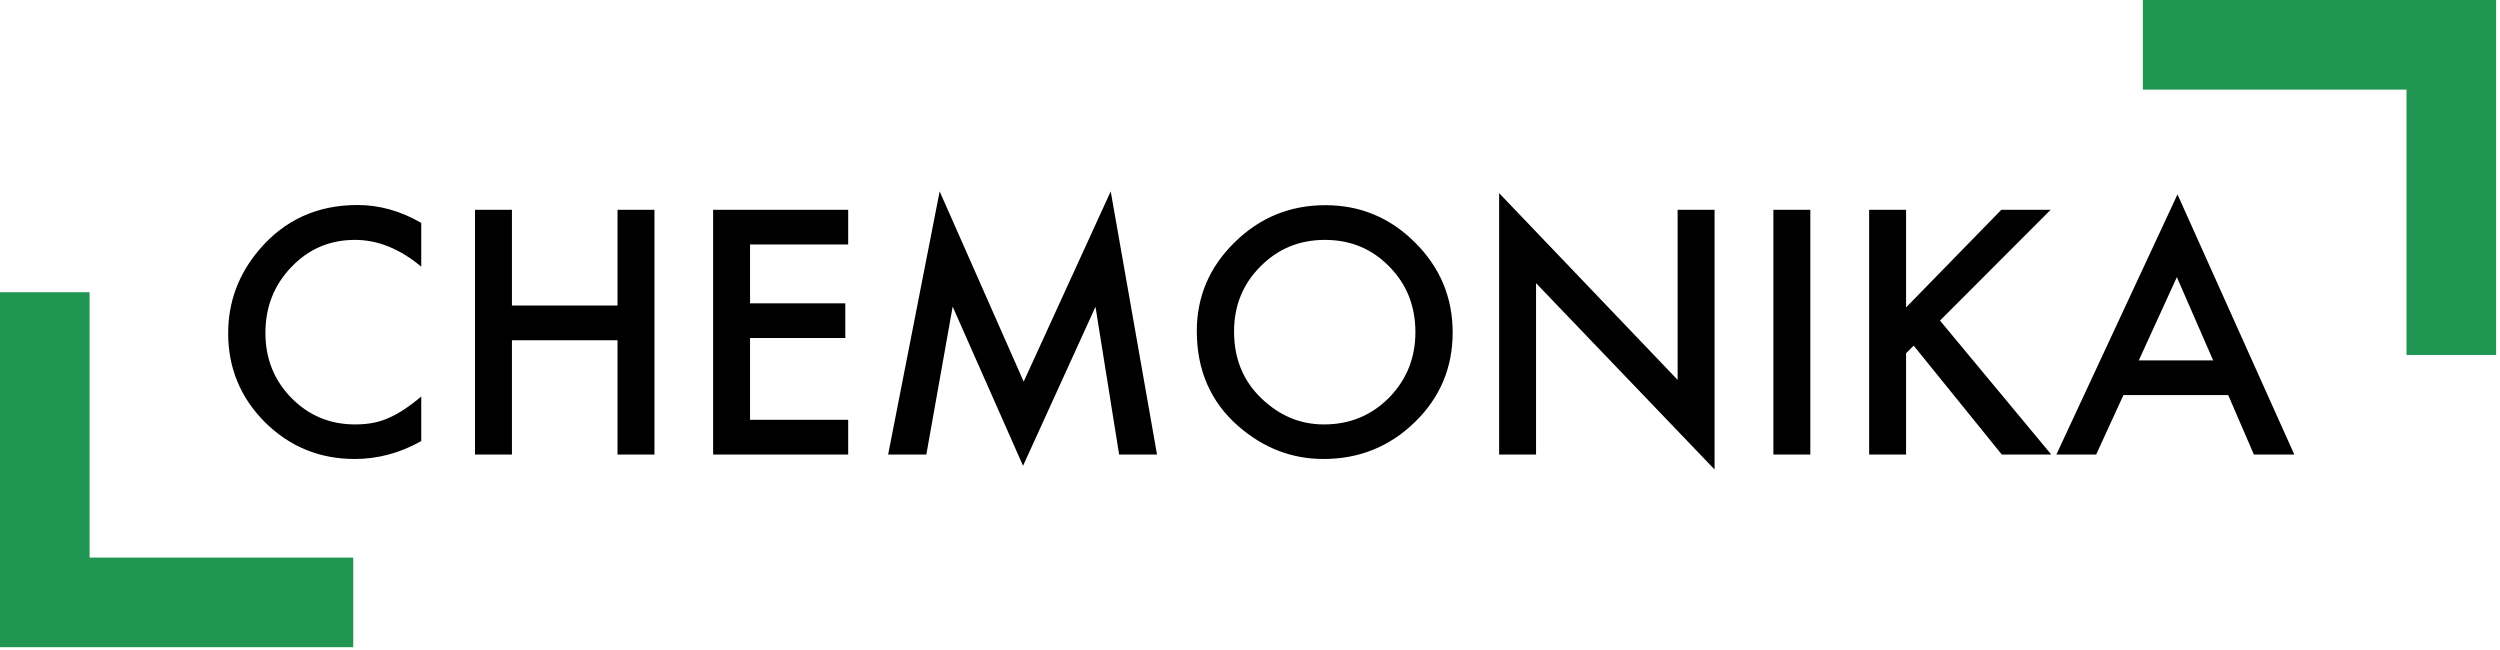
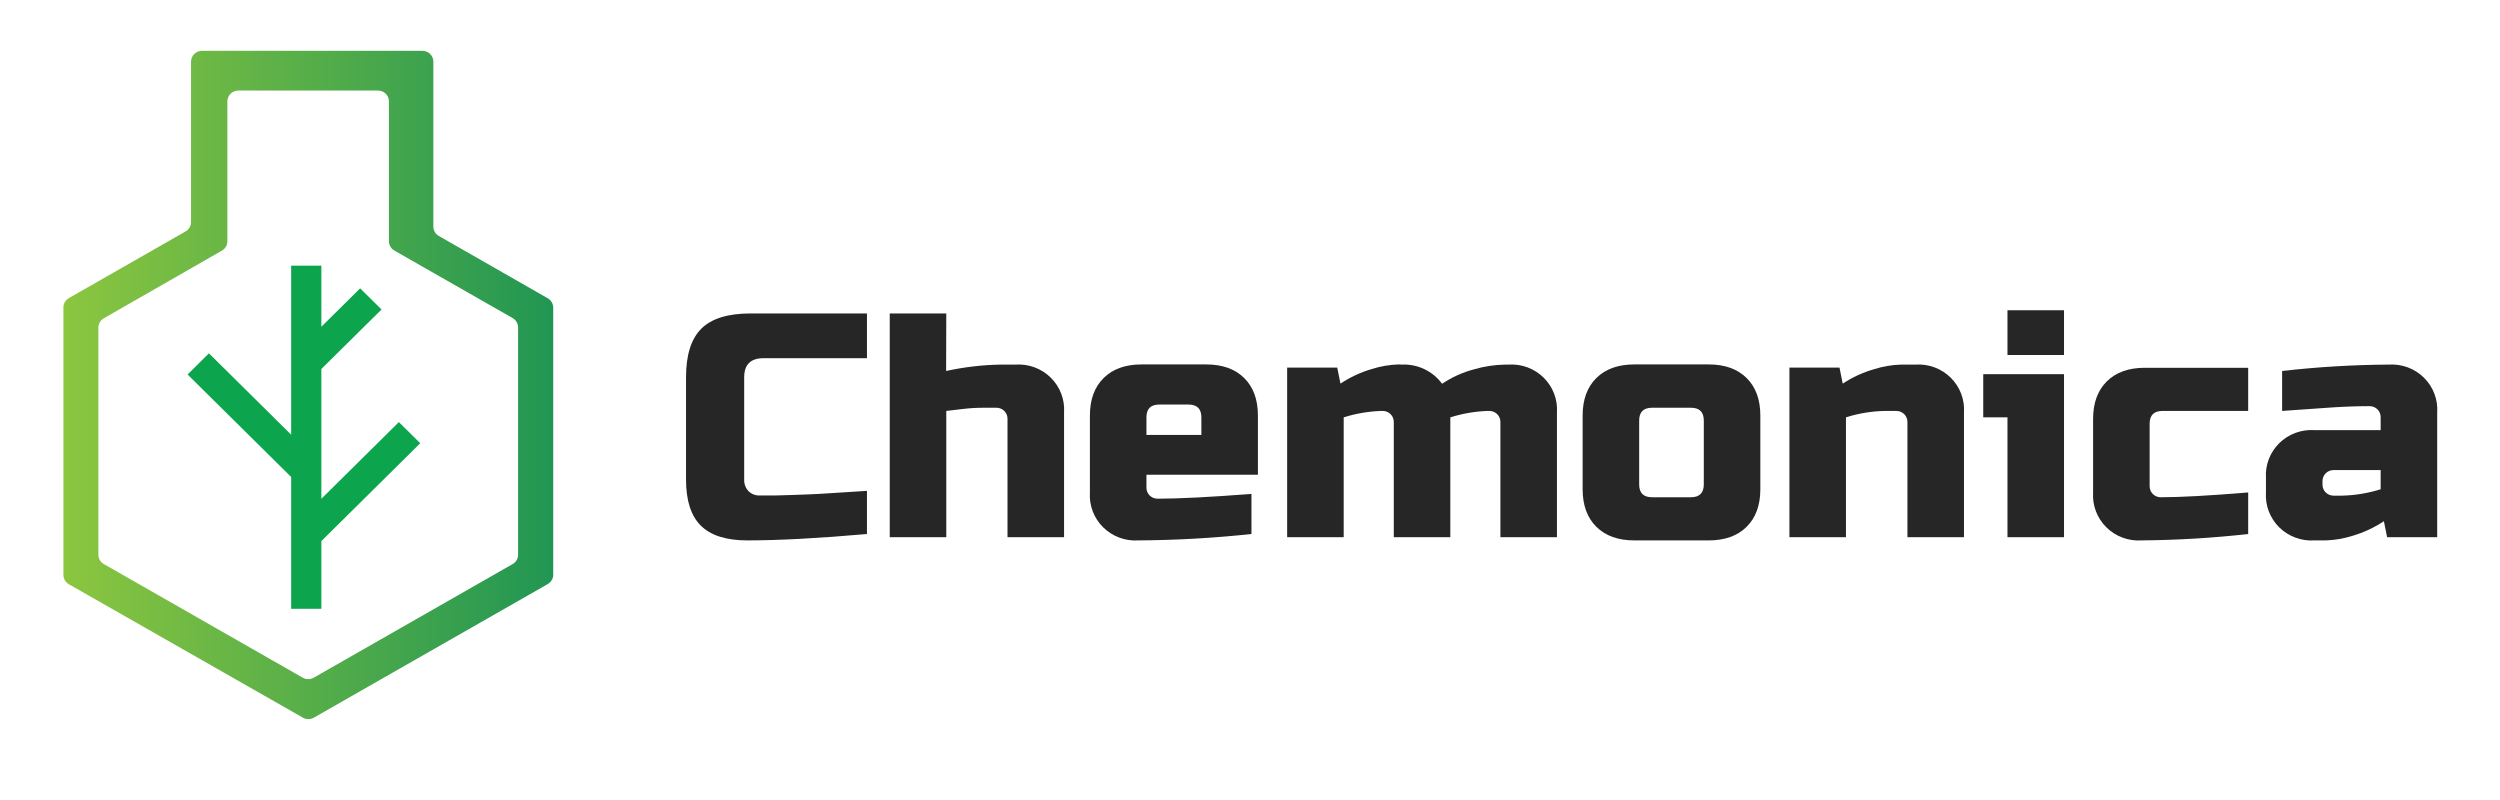
- <svg xmlns="http://www.w3.org/2000/svg" width="154" height="40" viewBox="0 0 154 40" fill="none">
-   <path d="M25.949 13.732V16.428C24.634 15.328 23.273 14.777 21.867 14.777C20.318 14.777 19.012 15.334 17.951 16.447C16.884 17.554 16.35 18.908 16.35 20.51C16.35 22.092 16.884 23.426 17.951 24.514C19.019 25.601 20.328 26.145 21.877 26.145C22.678 26.145 23.358 26.014 23.918 25.754C24.23 25.624 24.553 25.448 24.885 25.227C25.223 25.005 25.578 24.738 25.949 24.426V27.17C24.647 27.906 23.28 28.273 21.848 28.273C19.693 28.273 17.854 27.521 16.33 26.018C14.813 24.501 14.055 22.671 14.055 20.529C14.055 18.609 14.69 16.896 15.959 15.393C17.521 13.55 19.543 12.629 22.023 12.629C23.378 12.629 24.686 12.997 25.949 13.732ZM31.535 18.82H38.039V12.922H40.315V28H38.039V20.959H31.535V28H29.26V12.922H31.535V18.82ZM52.248 15.06H46.203V18.684H52.072V20.822H46.203V25.861H52.248V28H43.928V12.922H52.248V15.06ZM54.709 28L57.883 11.789L63.059 23.508L68.42 11.789L71.272 28H68.938L67.482 18.898L63.02 28.693L58.684 18.889L57.062 28H54.709ZM73.723 20.393C73.723 18.27 74.501 16.447 76.057 14.924C77.606 13.4 79.468 12.639 81.643 12.639C83.791 12.639 85.633 13.407 87.17 14.943C88.713 16.48 89.484 18.326 89.484 20.48C89.484 22.648 88.71 24.488 87.16 25.998C85.604 27.515 83.726 28.273 81.525 28.273C79.579 28.273 77.831 27.6 76.281 26.252C74.576 24.761 73.723 22.808 73.723 20.393ZM76.018 20.422C76.018 22.088 76.578 23.459 77.697 24.533C78.811 25.607 80.096 26.145 81.555 26.145C83.137 26.145 84.471 25.598 85.559 24.504C86.646 23.397 87.189 22.049 87.189 20.461C87.189 18.853 86.652 17.505 85.578 16.418C84.51 15.324 83.189 14.777 81.613 14.777C80.044 14.777 78.719 15.324 77.639 16.418C76.558 17.499 76.018 18.833 76.018 20.422ZM92.346 28V11.896L103.342 23.4V12.922H105.617V28.918L94.621 17.443V28H92.346ZM111.516 12.922V28H109.24V12.922H111.516ZM117.414 18.938L123.283 12.922H126.32L119.504 19.748L126.359 28H123.312L117.883 21.291L117.414 21.76V28H115.139V12.922H117.414V18.938ZM137.258 24.338H130.803L129.123 28H126.672L134.133 11.975L141.33 28H138.84L137.258 24.338ZM136.33 22.199L134.094 17.072L131.75 22.199H136.33Z" fill="black" />
-   <path fill-rule="evenodd" clip-rule="evenodd" d="M21.76 39.867L21.76 34.347L5.52 34.347L5.52 18L1.14484e-05 18L1.00193e-05 34.347L9.5484e-06 39.733L9.53674e-06 39.867L21.76 39.867Z" fill="#219653" />
-   <path fill-rule="evenodd" clip-rule="evenodd" d="M132 0V5.52H148.24V21.867H153.76V5.52V0.133V0H132Z" fill="#219653" />
+ <svg xmlns="http://www.w3.org/2000/svg" width="488" height="156" viewBox="0 0 488 156" fill="none">
+   <path d="M84.592 44.234V12.035C84.59 11.475 84.364 10.939 83.964 10.543C83.564 10.147 83.022 9.924 82.456 9.922H39.419C38.853 9.924 38.312 10.147 37.913 10.543C37.514 10.94 37.29 11.476 37.29 12.035V43.352C37.289 43.723 37.189 44.087 37.001 44.407C36.812 44.727 36.542 44.993 36.218 45.178L13.442 58.188C13.111 58.377 12.838 58.65 12.65 58.98C12.463 59.309 12.369 59.682 12.377 60.06V112.219C12.376 112.589 12.473 112.953 12.66 113.274C12.847 113.594 13.117 113.86 13.442 114.044L59.128 140.088C59.453 140.272 59.821 140.369 60.196 140.369C60.571 140.369 60.939 140.272 61.264 140.088L106.927 114.005C107.25 113.82 107.519 113.554 107.706 113.233C107.893 112.913 107.991 112.549 107.991 112.18V60.06C107.991 59.689 107.893 59.325 107.706 59.003C107.519 58.681 107.25 58.414 106.927 58.227L85.656 46.059C85.332 45.874 85.064 45.608 84.877 45.288C84.69 44.967 84.592 44.604 84.592 44.234ZM100.068 110.105L61.233 132.288C60.907 132.472 60.539 132.569 60.164 132.569C59.79 132.569 59.422 132.472 59.096 132.288L20.269 110.105C19.944 109.921 19.674 109.655 19.488 109.335C19.3 109.014 19.203 108.65 19.205 108.28V63.96C19.203 63.589 19.301 63.224 19.488 62.902C19.674 62.58 19.944 62.313 20.269 62.127L43.313 48.922C43.639 48.738 43.91 48.473 44.098 48.152C44.286 47.831 44.386 47.467 44.385 47.096V19.796C44.383 19.518 44.437 19.243 44.543 18.986C44.649 18.728 44.805 18.494 45.003 18.297C45.201 18.1 45.436 17.943 45.696 17.837C45.955 17.73 46.233 17.675 46.514 17.675H73.784C74.349 17.675 74.891 17.896 75.291 18.291C75.692 18.686 75.918 19.221 75.92 19.781V47.081C75.919 47.452 76.017 47.817 76.204 48.138C76.391 48.46 76.66 48.727 76.984 48.914L100.068 62.088C100.397 62.278 100.67 62.552 100.857 62.881C101.044 63.21 101.139 63.583 101.132 63.96V108.319C101.125 108.682 101.024 109.037 100.837 109.35C100.651 109.663 100.386 109.923 100.068 110.105Z" fill="url(#paint0_linear_212_0)" />
+   <path d="M169.231 104.239C159.86 105.066 152.081 105.482 145.895 105.487C141.775 105.487 138.748 104.53 136.813 102.617C134.879 100.703 133.912 97.698 133.912 93.6V73.663C133.912 69.295 134.911 66.123 136.908 64.147C138.905 62.171 142.111 61.183 146.526 61.183H169.231V69.919H149.049C146.526 69.919 145.265 71.167 145.265 73.663V93.6C145.246 94.017 145.311 94.433 145.457 94.824C145.604 95.215 145.828 95.574 146.116 95.878C146.402 96.157 146.742 96.376 147.116 96.521C147.49 96.666 147.89 96.734 148.292 96.72C149.175 96.72 150.145 96.72 151.193 96.72L154.473 96.626L157.91 96.502C159.069 96.455 160.559 96.377 162.388 96.252C164.217 96.127 166.495 95.979 169.231 95.815V104.239Z" fill="#262626" />
+   <path d="M184.683 72.415C188.206 71.644 191.798 71.226 195.405 71.167H198.243C199.507 71.085 200.775 71.27 201.96 71.711C203.146 72.152 204.223 72.839 205.118 73.725C206.014 74.611 206.708 75.677 207.154 76.85C207.6 78.023 207.787 79.277 207.704 80.527V104.863H196.667V81.775C196.674 81.486 196.622 81.199 196.514 80.931C196.405 80.663 196.243 80.419 196.036 80.215C195.831 80.009 195.585 79.847 195.314 79.74C195.042 79.632 194.751 79.582 194.459 79.591H192.252C190.787 79.581 189.322 79.664 187.868 79.841C186.544 80.005 185.503 80.129 184.715 80.215V104.863H173.678V61.183H184.715L184.683 72.415Z" fill="#262626" />
+   <path d="M244.284 104.239C236.952 105.025 229.584 105.442 222.209 105.487C220.945 105.57 219.678 105.385 218.492 104.943C217.307 104.502 216.23 103.816 215.334 102.929C214.438 102.043 213.744 100.978 213.299 99.805C212.853 98.632 212.665 97.378 212.749 96.127V81.12C212.749 78 213.642 75.556 215.429 73.788C217.216 72.02 219.687 71.136 222.84 71.136H235.454C238.607 71.136 241.078 72.02 242.865 73.788C244.652 75.556 245.545 78 245.545 81.12V92.664H223.786V95.16C223.778 95.449 223.83 95.736 223.939 96.005C224.047 96.273 224.209 96.517 224.416 96.721C224.622 96.925 224.869 97.086 225.14 97.193C225.411 97.3 225.702 97.352 225.994 97.344C230.156 97.344 236.253 97.032 244.284 96.408V104.239ZM226.309 78.967C224.622 78.967 223.786 79.794 223.786 81.463V84.895H234.508V81.463C234.508 79.794 233.664 78.967 231.985 78.967H226.309Z" fill="#262626" />
+   <path d="M273.611 71.167C275.136 71.095 276.655 71.4 278.031 72.053C279.407 72.707 280.598 73.689 281.495 74.911C283.421 73.621 285.553 72.661 287.802 72.072C289.76 71.508 291.786 71.204 293.825 71.167H294.455C295.719 71.085 296.987 71.27 298.172 71.711C299.358 72.152 300.435 72.839 301.331 73.725C302.226 74.611 302.92 75.677 303.366 76.85C303.812 78.023 304 79.277 303.916 80.527V104.863H292.879V82.399C292.886 82.11 292.834 81.823 292.726 81.555C292.618 81.286 292.456 81.043 292.249 80.838C292.043 80.634 291.796 80.473 291.525 80.366C291.254 80.259 290.963 80.208 290.671 80.215H290.356C287.893 80.307 285.453 80.727 283.103 81.463V104.863H272.066V82.399C272.073 82.11 272.021 81.823 271.913 81.555C271.805 81.286 271.643 81.043 271.436 80.838C271.23 80.634 270.983 80.473 270.712 80.366C270.441 80.259 270.15 80.208 269.858 80.215H269.543C267.08 80.307 264.64 80.727 262.29 81.463V104.863H251.253V71.76H261.029L261.659 74.88C263.531 73.634 265.583 72.677 267.746 72.041C269.45 71.497 271.222 71.192 273.012 71.136L273.611 71.167Z" fill="#262626" />
+   <path d="M343.618 95.503C343.618 98.623 342.725 101.067 340.938 102.835C339.151 104.603 336.68 105.487 333.527 105.487H319.021C315.868 105.487 313.397 104.603 311.61 102.835C309.823 101.067 308.93 98.623 308.93 95.503V81.12C308.93 78 309.823 75.556 311.61 73.788C313.397 72.02 315.868 71.136 319.021 71.136H333.527C336.68 71.136 339.151 72.02 340.938 73.788C342.725 75.556 343.618 78 343.618 81.12V95.503ZM332.581 82.087C332.581 80.418 331.737 79.591 330.058 79.591H322.49C320.803 79.591 319.967 80.418 319.967 82.087V94.567C319.967 96.229 320.803 97.063 322.49 97.063H330.058C331.735 97.063 332.576 96.231 332.581 94.567V82.087Z" fill="#262626" />
+   <path d="M367.9 80.215C365.33 80.268 362.781 80.688 360.332 81.463V104.863H349.295V71.76H359.07L359.701 74.88C361.58 73.643 363.637 72.697 365.803 72.072C367.507 71.528 369.28 71.223 371.069 71.167H373.908C375.172 71.085 376.439 71.27 377.625 71.711C378.81 72.152 379.887 72.839 380.783 73.725C381.678 74.611 382.373 75.677 382.818 76.85C383.264 78.023 383.452 79.277 383.368 80.527V104.863H372.331V82.399C372.338 82.11 372.286 81.823 372.178 81.555C372.07 81.286 371.908 81.043 371.701 80.838C371.495 80.634 371.248 80.473 370.977 80.366C370.706 80.259 370.415 80.208 370.123 80.215H367.9Z" fill="#262626" />
+   <path d="M402.896 73.039V104.863H391.859V81.463H387.129V73.039H402.896ZM391.859 60.559H402.896V69.295H391.859V60.559Z" fill="#262626" />
+   <path d="M438.845 104.239C431.934 105.013 424.987 105.43 418.032 105.487C416.768 105.57 415.501 105.385 414.315 104.943C413.13 104.502 412.053 103.816 411.157 102.929C410.262 102.043 409.567 100.978 409.122 99.805C408.676 98.632 408.488 97.378 408.572 96.127V81.775C408.572 78.655 409.466 76.211 411.252 74.443C413.039 72.675 415.51 71.791 418.663 71.791H438.845V80.215H422.132C420.453 80.215 419.609 81.042 419.609 82.711V94.879C419.602 95.168 419.653 95.455 419.762 95.724C419.87 95.992 420.032 96.236 420.239 96.44C420.445 96.644 420.692 96.805 420.963 96.912C421.234 97.019 421.525 97.071 421.817 97.063C425.601 97.063 431.277 96.751 438.845 96.127V104.239Z" fill="#262626" />
+   <path d="M445.468 72.415C452.377 71.628 459.325 71.211 466.281 71.167C467.545 71.085 468.812 71.27 469.998 71.711C471.183 72.152 472.26 72.839 473.156 73.725C474.052 74.611 474.746 75.677 475.191 76.85C475.637 78.023 475.825 79.277 475.741 80.527V104.863H465.965L465.335 101.743C463.459 102.983 461.408 103.94 459.248 104.582C457.544 105.123 455.771 105.427 453.982 105.487H451.775C450.511 105.57 449.243 105.385 448.058 104.943C446.872 104.502 445.795 103.816 444.899 102.929C444.004 102.043 443.31 100.978 442.864 99.805C442.418 98.632 442.231 97.378 442.314 96.127V93.319C442.231 92.069 442.418 90.815 442.864 89.642C443.31 88.469 444.004 87.403 444.899 86.517C445.795 85.631 446.872 84.944 448.058 84.503C449.243 84.062 450.511 83.876 451.775 83.959H464.704V81.463C464.711 81.174 464.66 80.887 464.551 80.619C464.443 80.35 464.281 80.106 464.074 79.902C463.868 79.698 463.621 79.537 463.35 79.43C463.079 79.323 462.788 79.272 462.496 79.279C459.769 79.279 456.752 79.404 453.446 79.654C450.151 79.903 447.486 80.09 445.468 80.215V72.415ZM457.136 96.751C459.706 96.695 462.254 96.274 464.704 95.503V91.759H455.559C455.267 91.752 454.976 91.803 454.705 91.91C454.434 92.017 454.188 92.178 453.981 92.382C453.775 92.587 453.612 92.83 453.504 93.099C453.396 93.367 453.344 93.654 453.351 93.943V94.567C453.344 94.856 453.396 95.143 453.504 95.412C453.612 95.68 453.775 95.924 453.981 96.128C454.188 96.332 454.434 96.493 454.705 96.6C454.976 96.707 455.267 96.759 455.559 96.751H457.136Z" fill="#262626" />
+   <path d="M82.03 86.518L77.859 82.391L62.731 97.36V72.025L74.477 60.411L70.299 56.285L62.731 63.773V51.854H56.834V84.848L40.783 68.968L36.612 73.102L56.834 93.109V118.833H62.731V105.62L82.03 86.518Z" fill="url(#paint1_linear_212_0)" />
+   <defs>
+     <linearGradient id="paint0_linear_212_0" x1="12.377" y1="75.145" x2="107.959" y2="75.145" gradientUnits="userSpaceOnUse">
+       <stop stop-color="#8CC63F" />
+       <stop offset="1" stop-color="#219653" />
+     </linearGradient>
+     <linearGradient id="paint1_linear_212_0" x1="2145.82" y1="7379.98" x2="4762.34" y2="7379.98" gradientUnits="userSpaceOnUse">
+       <stop stop-color="#0CA54D" />
+       <stop offset="1" stop-color="#219653" />
+     </linearGradient>
+   </defs>
</svg>
